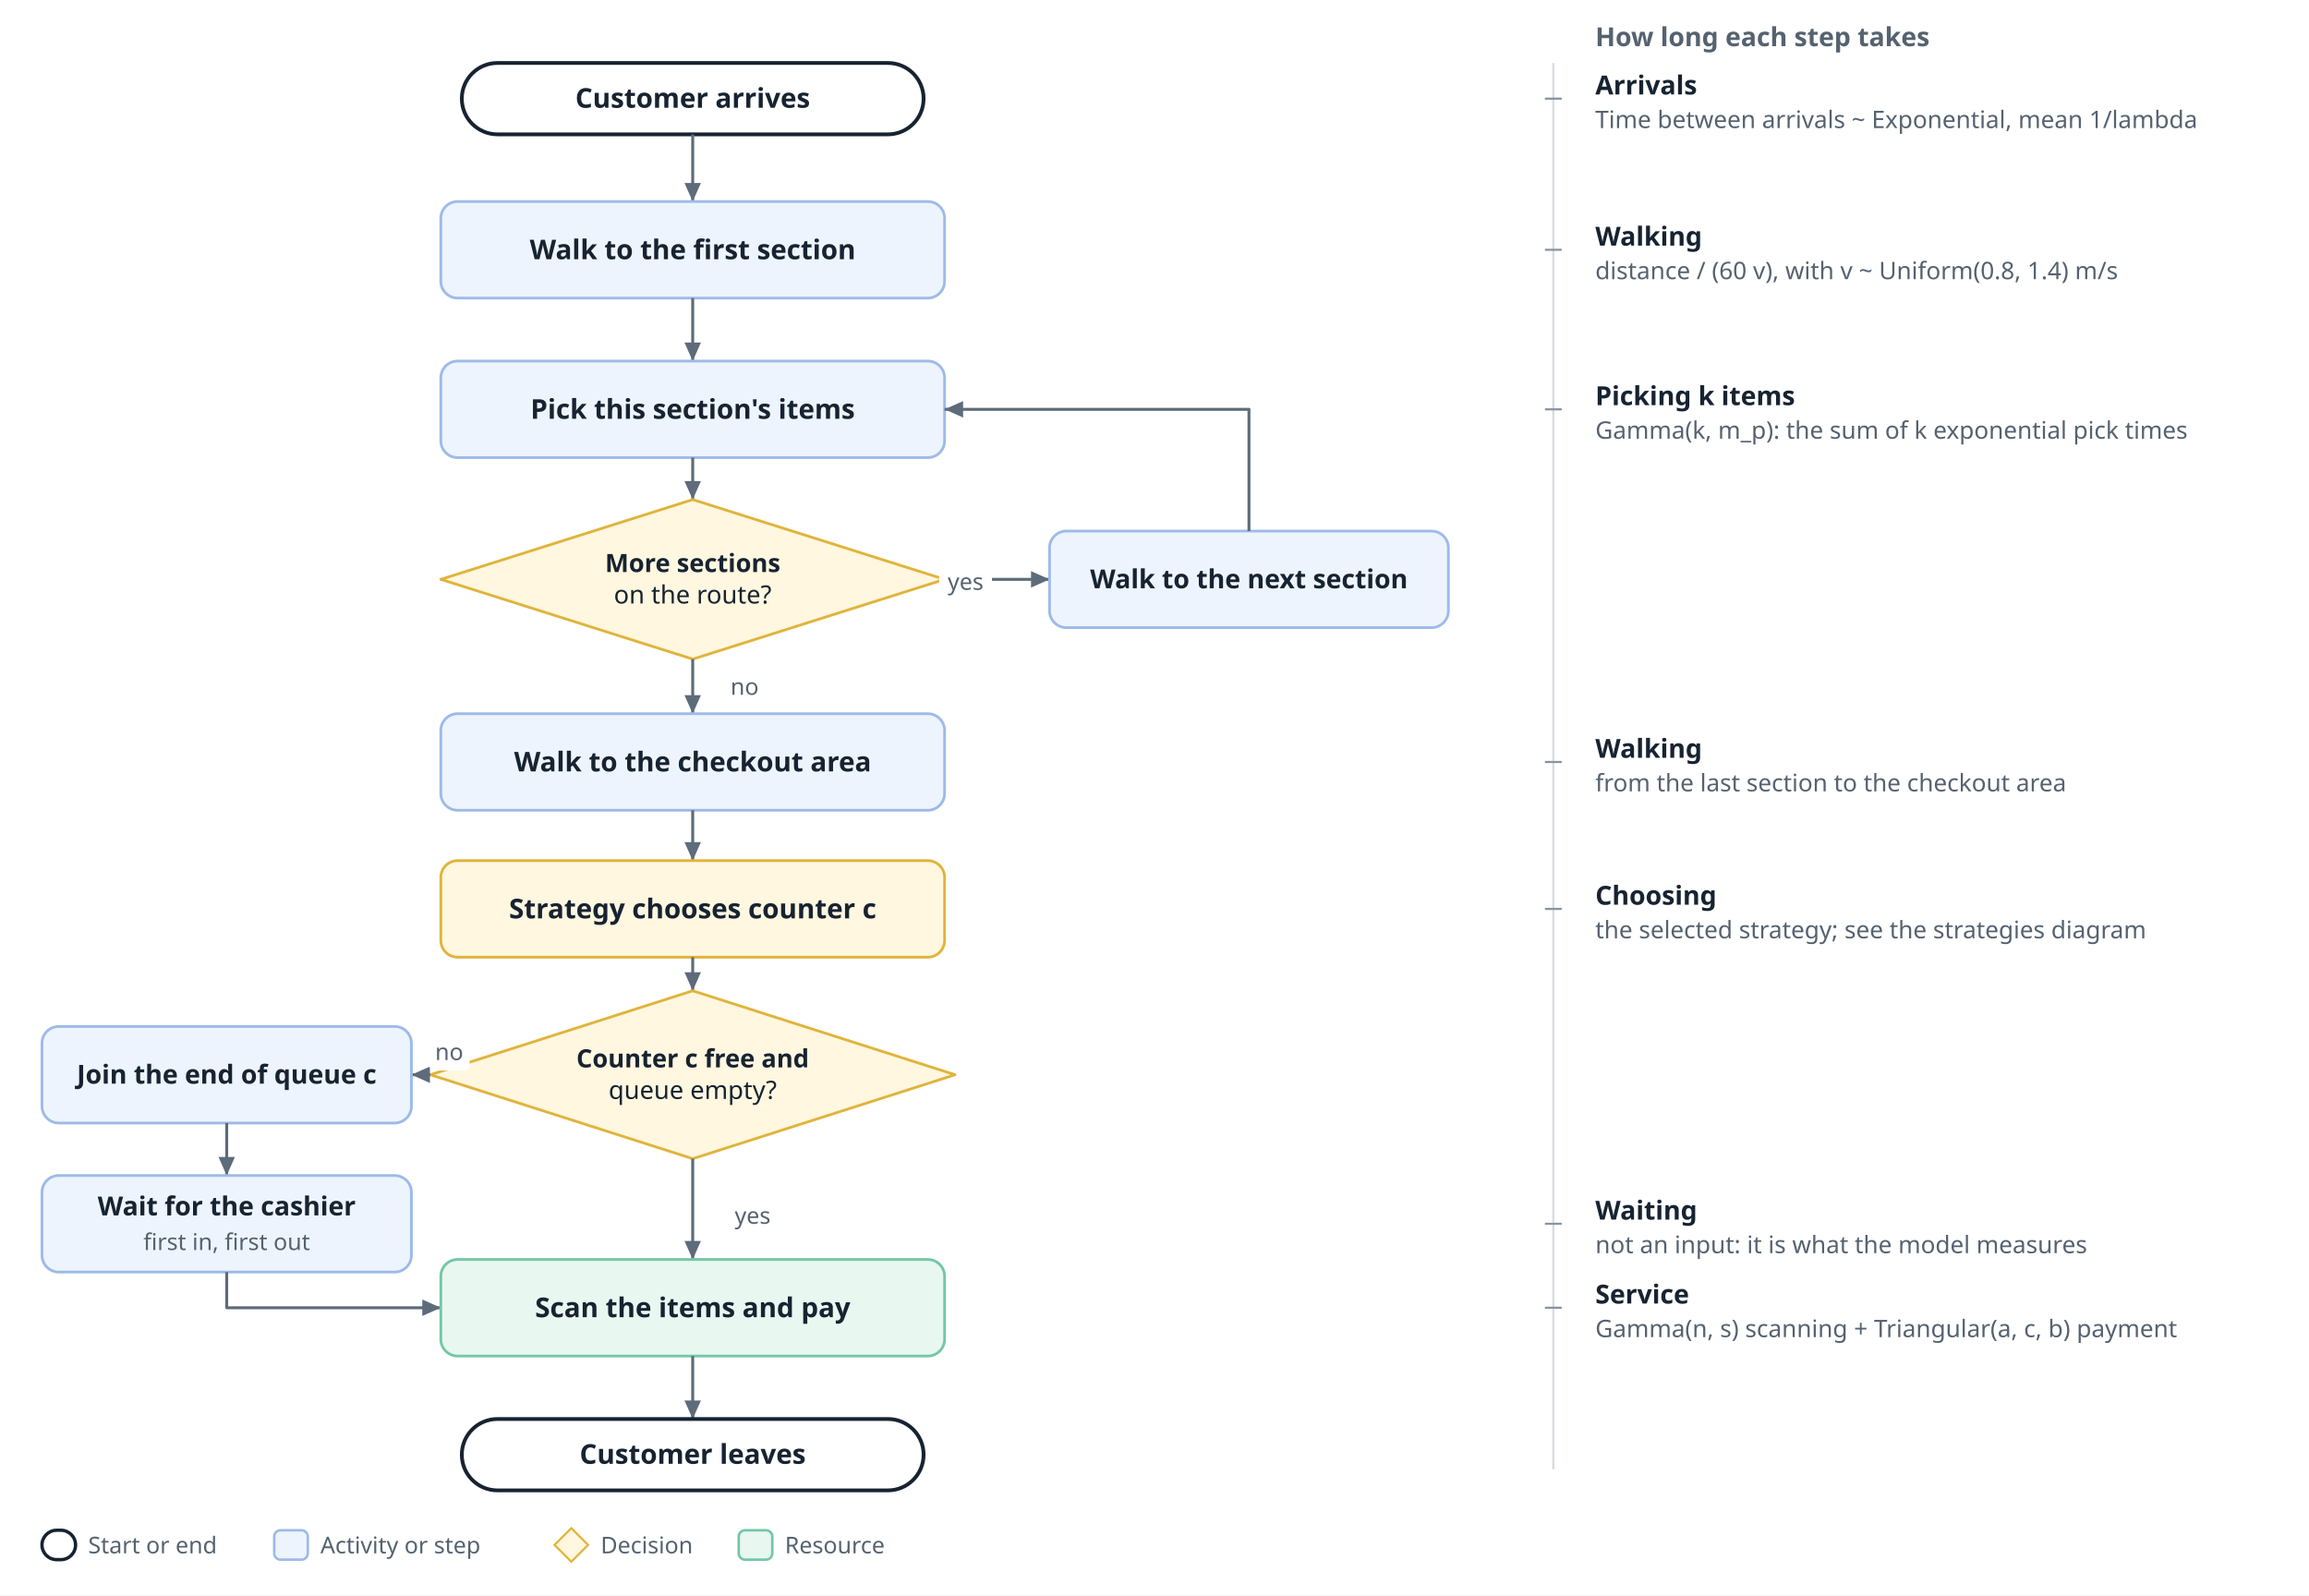
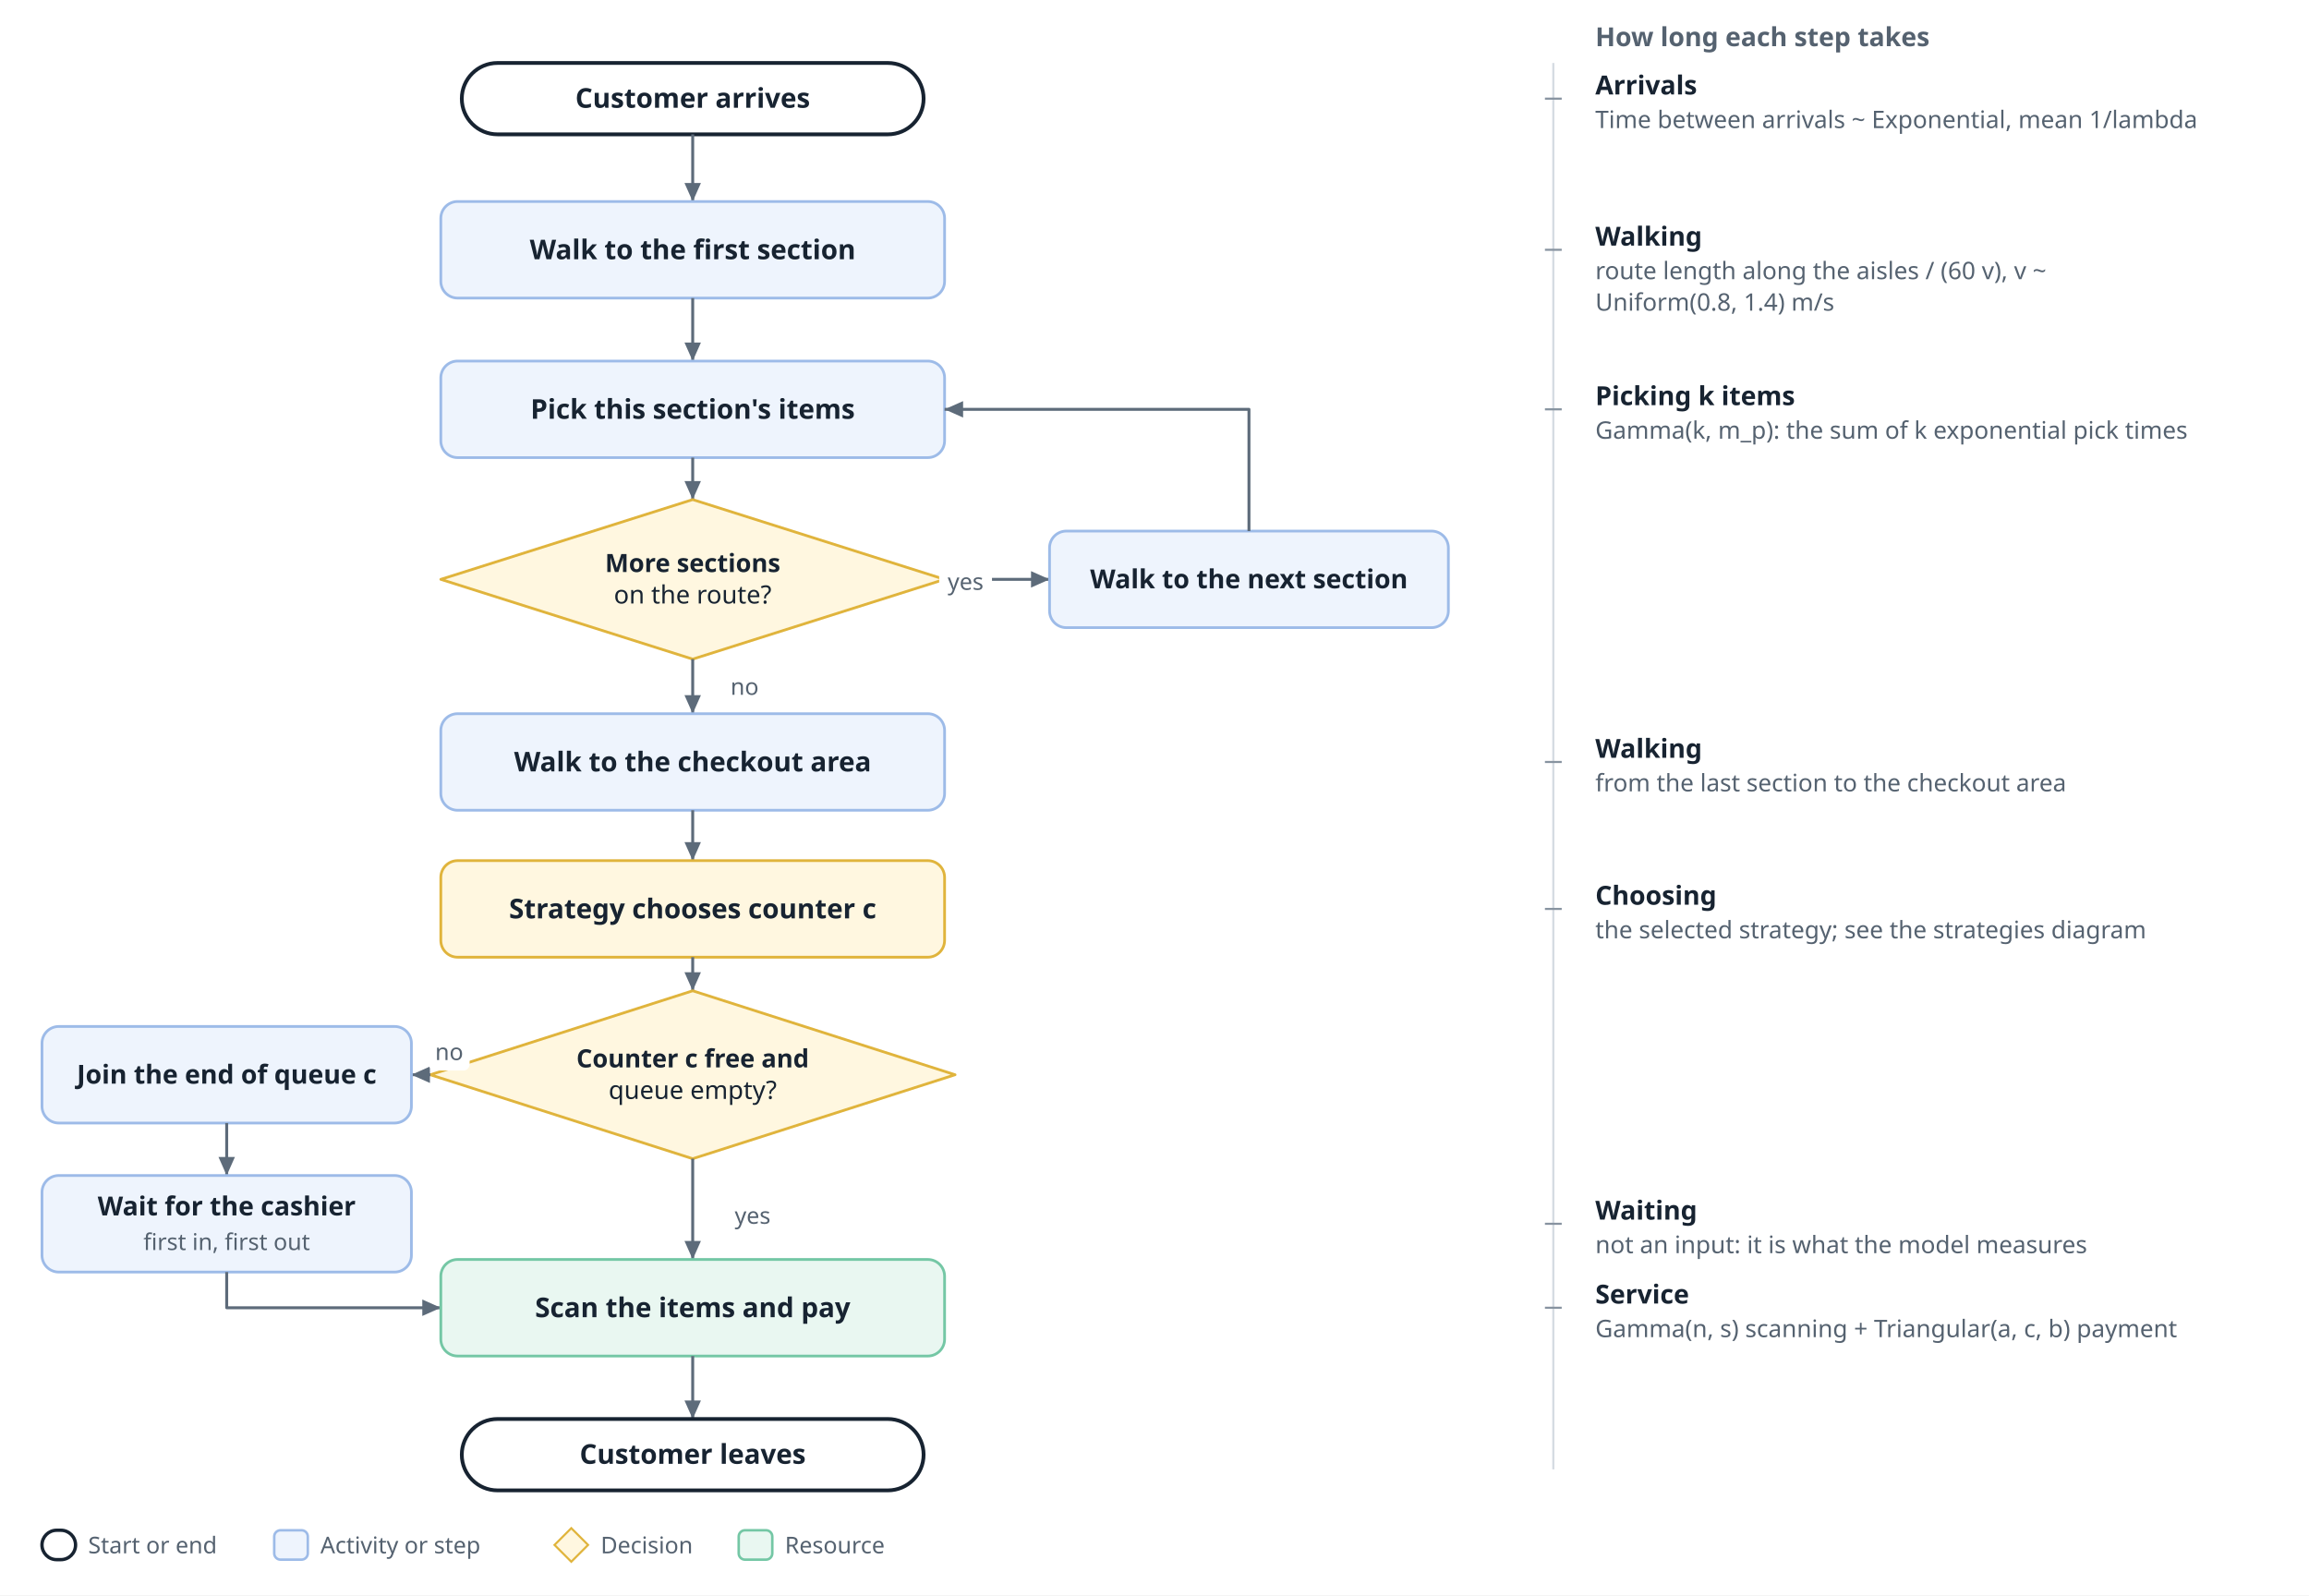
<svg xmlns="http://www.w3.org/2000/svg" viewBox="0 0 1100 760" width="1100" height="760" role="img" aria-labelledby="customer-process-flow-t customer-process-flow-d" font-family="&quot;IBM Plex Sans&quot;, &quot;Segoe UI&quot;, system-ui, -apple-system, sans-serif">
  <defs>
    <marker id="arrow" viewBox="0 0 10 10" refX="9" refY="5" markerWidth="7" markerHeight="7" orient="auto-start-reverse">
      <path d="M0,1 L9,5 L0,9 z" fill="#5d6b7a" />
    </marker>
    <marker id="arrow-strong" viewBox="0 0 10 10" refX="9" refY="5" markerWidth="7" markerHeight="7" orient="auto-start-reverse">
      <path d="M0,1 L9,5 L0,9 z" fill="#172331" />
    </marker>
    <marker id="arrow-accent" viewBox="0 0 10 10" refX="9" refY="5" markerWidth="7" markerHeight="7" orient="auto-start-reverse">
      <path d="M0,1 L9,5 L0,9 z" fill="#257de0" />
    </marker>
  </defs>
  <rect x="0" y="0" width="1100" height="760" fill="#ffffff" />
  <g>
    <rect x="220" y="30" width="220" height="34" rx="17" fill="#ffffff" stroke="#172331" stroke-width="1.8" />
    <text x="330" y="51.333" font-size="13" font-weight="600" fill="#172331" text-anchor="middle">Customer arrives</text>
  </g>
  <g>
    <path d="M330,64 L330,96" fill="none" stroke="#5d6b7a" stroke-width="1.4" marker-end="url(#arrow)" stroke-linejoin="round" />
  </g>
  <g>
    <rect x="210" y="96" width="240" height="46" rx="8" fill="#eef4fd" stroke="#9dbbe8" stroke-width="1.3" />
    <text x="330" y="123.5" font-size="13" font-weight="600" fill="#172331" text-anchor="middle">Walk to the first section</text>
  </g>
  <g>
    <path d="M330,142 L330,172" fill="none" stroke="#5d6b7a" stroke-width="1.4" marker-end="url(#arrow)" stroke-linejoin="round" />
  </g>
  <g>
    <rect x="210" y="172" width="240" height="46" rx="8" fill="#eef4fd" stroke="#9dbbe8" stroke-width="1.3" />
    <text x="330" y="199.5" font-size="13" font-weight="600" fill="#172331" text-anchor="middle">Pick this section's items</text>
  </g>
  <g>
    <path d="M330,218 L330,238" fill="none" stroke="#5d6b7a" stroke-width="1.4" marker-end="url(#arrow)" stroke-linejoin="round" />
  </g>
  <g>
    <path d="M330,238L450,276L330,314L210,276Z" fill="#fff7e0" stroke="#e0b43c" stroke-width="1.3" stroke-linejoin="round" />
    <text x="330" y="272.5" font-size="12" font-weight="600" fill="#172331" text-anchor="middle">More sections</text>
    <text x="330" y="287.5" font-size="12" font-weight="400" fill="#172331" text-anchor="middle">on the route?</text>
  </g>
  <g>
    <path d="M450,276 L500,276" fill="none" stroke="#5d6b7a" stroke-width="1.4" marker-end="url(#arrow)" stroke-linejoin="round" />
    <g>
      <rect x="447.42" y="270" width="25.16" height="16" rx="3" fill="#ffffff" />
      <text x="460" y="281" font-size="11" fill="#556270" text-anchor="middle" font-weight="400">yes</text>
    </g>
  </g>
  <g>
    <rect x="500" y="253" width="190" height="46" rx="8" fill="#eef4fd" stroke="#9dbbe8" stroke-width="1.3" />
    <text x="595" y="280.25" font-size="12.5" font-weight="600" fill="#172331" text-anchor="middle">Walk to the next section</text>
  </g>
  <g>
    <path d="M595,253 L595,195 L450,195" fill="none" stroke="#5d6b7a" stroke-width="1.4" marker-end="url(#arrow)" stroke-linejoin="round" />
  </g>
  <g>
    <path d="M330,314 L330,340" fill="none" stroke="#5d6b7a" stroke-width="1.4" marker-end="url(#arrow)" stroke-linejoin="round" />
    <g>
      <rect x="344" y="320" width="19.44" height="16" rx="3" fill="#ffffff" />
      <text x="348" y="331" font-size="11" fill="#556270" text-anchor="start" font-weight="400">no</text>
    </g>
  </g>
  <g>
    <rect x="210" y="340" width="240" height="46" rx="8" fill="#eef4fd" stroke="#9dbbe8" stroke-width="1.3" />
    <text x="330" y="367.5" font-size="13" font-weight="600" fill="#172331" text-anchor="middle">Walk to the checkout area</text>
  </g>
  <g>
    <path d="M330,386 L330,410" fill="none" stroke="#5d6b7a" stroke-width="1.4" marker-end="url(#arrow)" stroke-linejoin="round" />
  </g>
  <g>
    <rect x="210" y="410" width="240" height="46" rx="8" fill="#fff7e0" stroke="#e0b43c" stroke-width="1.3" />
    <text x="330" y="437.5" font-size="13" font-weight="600" fill="#172331" text-anchor="middle">Strategy chooses counter c</text>
  </g>
  <g>
    <path d="M330,456 L330,472" fill="none" stroke="#5d6b7a" stroke-width="1.4" marker-end="url(#arrow)" stroke-linejoin="round" />
  </g>
  <g>
    <path d="M330,472L455,512L330,552L205,512Z" fill="#fff7e0" stroke="#e0b43c" stroke-width="1.3" stroke-linejoin="round" />
    <text x="330" y="508.5" font-size="12" font-weight="600" fill="#172331" text-anchor="middle">Counter c free and</text>
    <text x="330" y="523.5" font-size="12" font-weight="400" fill="#172331" text-anchor="middle">queue empty?</text>
  </g>
  <g>
    <path d="M205,512 L196,512" fill="none" stroke="#5d6b7a" stroke-width="1.4" marker-end="url(#arrow)" stroke-linejoin="round" />
    <g>
      <rect x="204.28" y="494" width="19.44" height="16" rx="3" fill="#ffffff" />
      <text x="214" y="505" font-size="11" fill="#556270" text-anchor="middle" font-weight="400">no</text>
    </g>
  </g>
  <g>
    <rect x="20" y="489" width="176" height="46" rx="8" fill="#eef4fd" stroke="#9dbbe8" stroke-width="1.3" />
    <text x="108" y="516.25" font-size="12.5" font-weight="600" fill="#172331" text-anchor="middle">Join the end of queue c</text>
  </g>
  <g>
    <path d="M108,535 L108,560" fill="none" stroke="#5d6b7a" stroke-width="1.4" marker-end="url(#arrow)" stroke-linejoin="round" />
  </g>
  <g>
    <rect x="20" y="560" width="176" height="46" rx="8" fill="#eef4fd" stroke="#9dbbe8" stroke-width="1.3" />
    <text x="108" y="579" font-size="12.5" font-weight="600" fill="#172331" text-anchor="middle">Wait for the cashier</text>
    <text x="108" y="595.5" font-size="11" fill="#556270" text-anchor="middle">first in, first out</text>
  </g>
  <g>
    <path d="M108,606 L108,623 L210,623" fill="none" stroke="#5d6b7a" stroke-width="1.4" marker-end="url(#arrow)" stroke-linejoin="round" />
  </g>
  <g>
    <path d="M330,552 L330,600" fill="none" stroke="#5d6b7a" stroke-width="1.4" marker-end="url(#arrow)" stroke-linejoin="round" />
    <g>
      <rect x="346" y="572" width="25.16" height="16" rx="3" fill="#ffffff" />
      <text x="350" y="583" font-size="11" fill="#556270" text-anchor="start" font-weight="400">yes</text>
    </g>
  </g>
  <g>
    <rect x="210" y="600" width="240" height="46" rx="8" fill="#e9f7f1" stroke="#74c7a5" stroke-width="1.3" />
    <text x="330" y="627.5" font-size="13" font-weight="600" fill="#172331" text-anchor="middle">Scan the items and pay</text>
  </g>
  <g>
    <path d="M330,646 L330,676" fill="none" stroke="#5d6b7a" stroke-width="1.4" marker-end="url(#arrow)" stroke-linejoin="round" />
  </g>
  <g>
    <rect x="220" y="676" width="220" height="34" rx="17" fill="#ffffff" stroke="#172331" stroke-width="1.8" />
    <text x="330" y="697.333" font-size="13" font-weight="600" fill="#172331" text-anchor="middle">Customer leaves</text>
  </g>
  <line x1="740" x2="740" y1="30" y2="700" stroke="#d5dbe2" />
  <text x="760" y="22" font-size="12.5" font-weight="600" fill="#556270" text-anchor="start">How long each step takes</text>
  <g>
    <line x1="736" x2="744" y1="47" y2="47" stroke="#8793a0" />
    <text x="760" y="45" font-size="12.5" font-weight="600" fill="#172331" text-anchor="start">Arrivals</text>
    <text x="760" y="61" font-size="11.5" fill="#556270" font-weight="400" text-anchor="start">
      <tspan x="760" dy="0">Time between arrivals ~ Exponential, mean 1/lambda</tspan>
    </text>
  </g>
  <g>
    <line x1="736" x2="744" y1="119" y2="119" stroke="#8793a0" />
    <text x="760" y="117" font-size="12.5" font-weight="600" fill="#172331" text-anchor="start">Walking</text>
    <text x="760" y="133" font-size="11.5" fill="#556270" font-weight="400" text-anchor="start">
-       <tspan x="760" dy="0">distance / (60 v), with v ~ Uniform(0.8, 1.4) m/s</tspan>
+       <tspan x="760" dy="0">route length along the aisles / (60 v), v ~</tspan>
+       <tspan x="760" dy="15">Uniform(0.8, 1.4) m/s</tspan>
    </text>
  </g>
  <g>
    <line x1="736" x2="744" y1="195" y2="195" stroke="#8793a0" />
    <text x="760" y="193" font-size="12.5" font-weight="600" fill="#172331" text-anchor="start">Picking k items</text>
    <text x="760" y="209" font-size="11.5" fill="#556270" font-weight="400" text-anchor="start">
      <tspan x="760" dy="0">Gamma(k, m_p): the sum of k exponential pick times</tspan>
    </text>
  </g>
  <g>
    <line x1="736" x2="744" y1="363" y2="363" stroke="#8793a0" />
    <text x="760" y="361" font-size="12.5" font-weight="600" fill="#172331" text-anchor="start">Walking</text>
    <text x="760" y="377" font-size="11.5" fill="#556270" font-weight="400" text-anchor="start">
      <tspan x="760" dy="0">from the last section to the checkout area</tspan>
    </text>
  </g>
  <g>
    <line x1="736" x2="744" y1="433" y2="433" stroke="#8793a0" />
    <text x="760" y="431" font-size="12.5" font-weight="600" fill="#172331" text-anchor="start">Choosing</text>
    <text x="760" y="447" font-size="11.5" fill="#556270" font-weight="400" text-anchor="start">
      <tspan x="760" dy="0">the selected strategy; see the strategies diagram</tspan>
    </text>
  </g>
  <g>
    <line x1="736" x2="744" y1="583" y2="583" stroke="#8793a0" />
    <text x="760" y="581" font-size="12.5" font-weight="600" fill="#172331" text-anchor="start">Waiting</text>
    <text x="760" y="597" font-size="11.5" fill="#556270" font-weight="400" text-anchor="start">
      <tspan x="760" dy="0">not an input: it is what the model measures</tspan>
    </text>
  </g>
  <g>
    <line x1="736" x2="744" y1="623" y2="623" stroke="#8793a0" />
    <text x="760" y="621" font-size="12.5" font-weight="600" fill="#172331" text-anchor="start">Service</text>
    <text x="760" y="637" font-size="11.5" fill="#556270" font-weight="400" text-anchor="start">
      <tspan x="760" dy="0">Gamma(n, s) scanning + Triangular(a, c, b) payment</tspan>
    </text>
  </g>
  <g>
    <g>
      <rect x="20" y="729" width="16" height="14" rx="7" fill="#ffffff" stroke="#172331" stroke-width="1.6" />
      <text x="42" y="740" font-size="11" font-weight="400" fill="#556270" text-anchor="start">Start or end</text>
    </g>
    <g>
      <rect x="130.64" y="729" width="16" height="14" rx="3" fill="#eef4fd" stroke="#9dbbe8" stroke-width="1.2" />
      <text x="152.64" y="740" font-size="11" font-weight="400" fill="#556270" text-anchor="start">Activity or step</text>
    </g>
    <g>
      <path d="M272.16,728L280.16,736L272.16,744L264.16,736Z" fill="#fff7e0" stroke="#e0b43c" />
      <text x="286.16" y="740" font-size="11" font-weight="400" fill="#556270" text-anchor="start">Decision</text>
    </g>
    <g>
      <rect x="351.92" y="729" width="16" height="14" rx="3" fill="#e9f7f1" stroke="#74c7a5" stroke-width="1.2" />
      <text x="373.92" y="740" font-size="11" font-weight="400" fill="#556270" text-anchor="start">Resource</text>
    </g>
  </g>
</svg>
